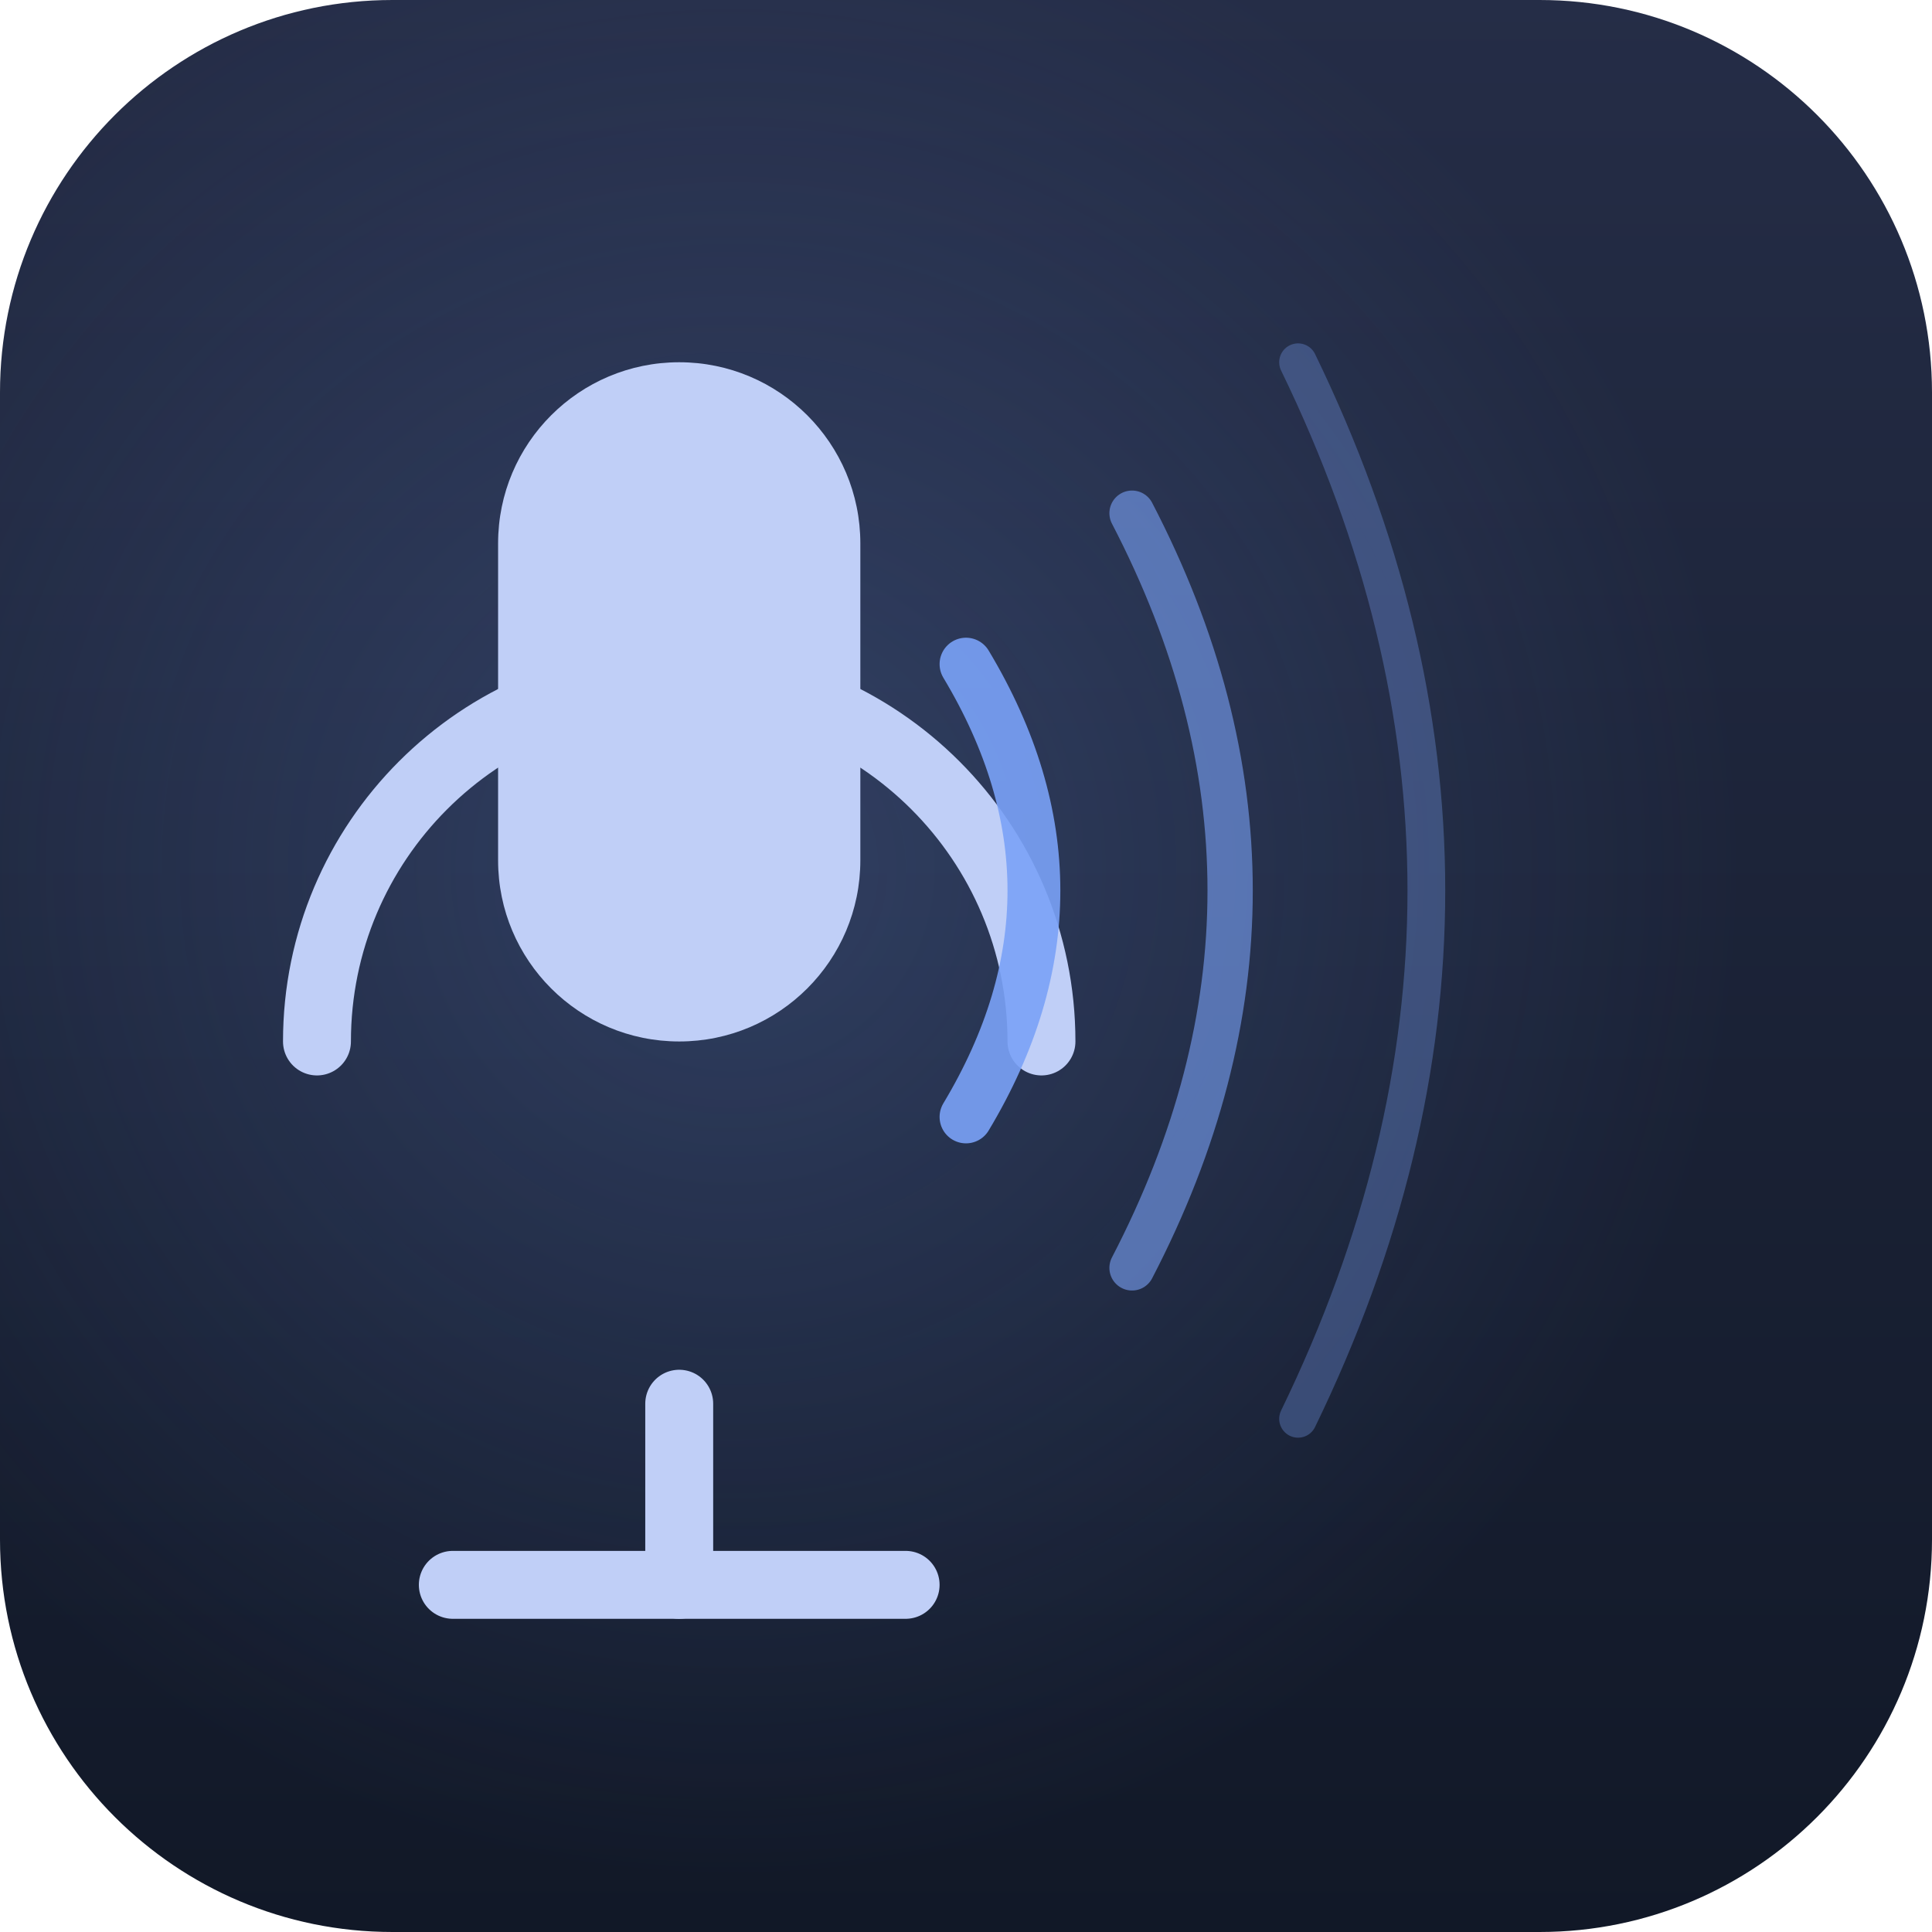
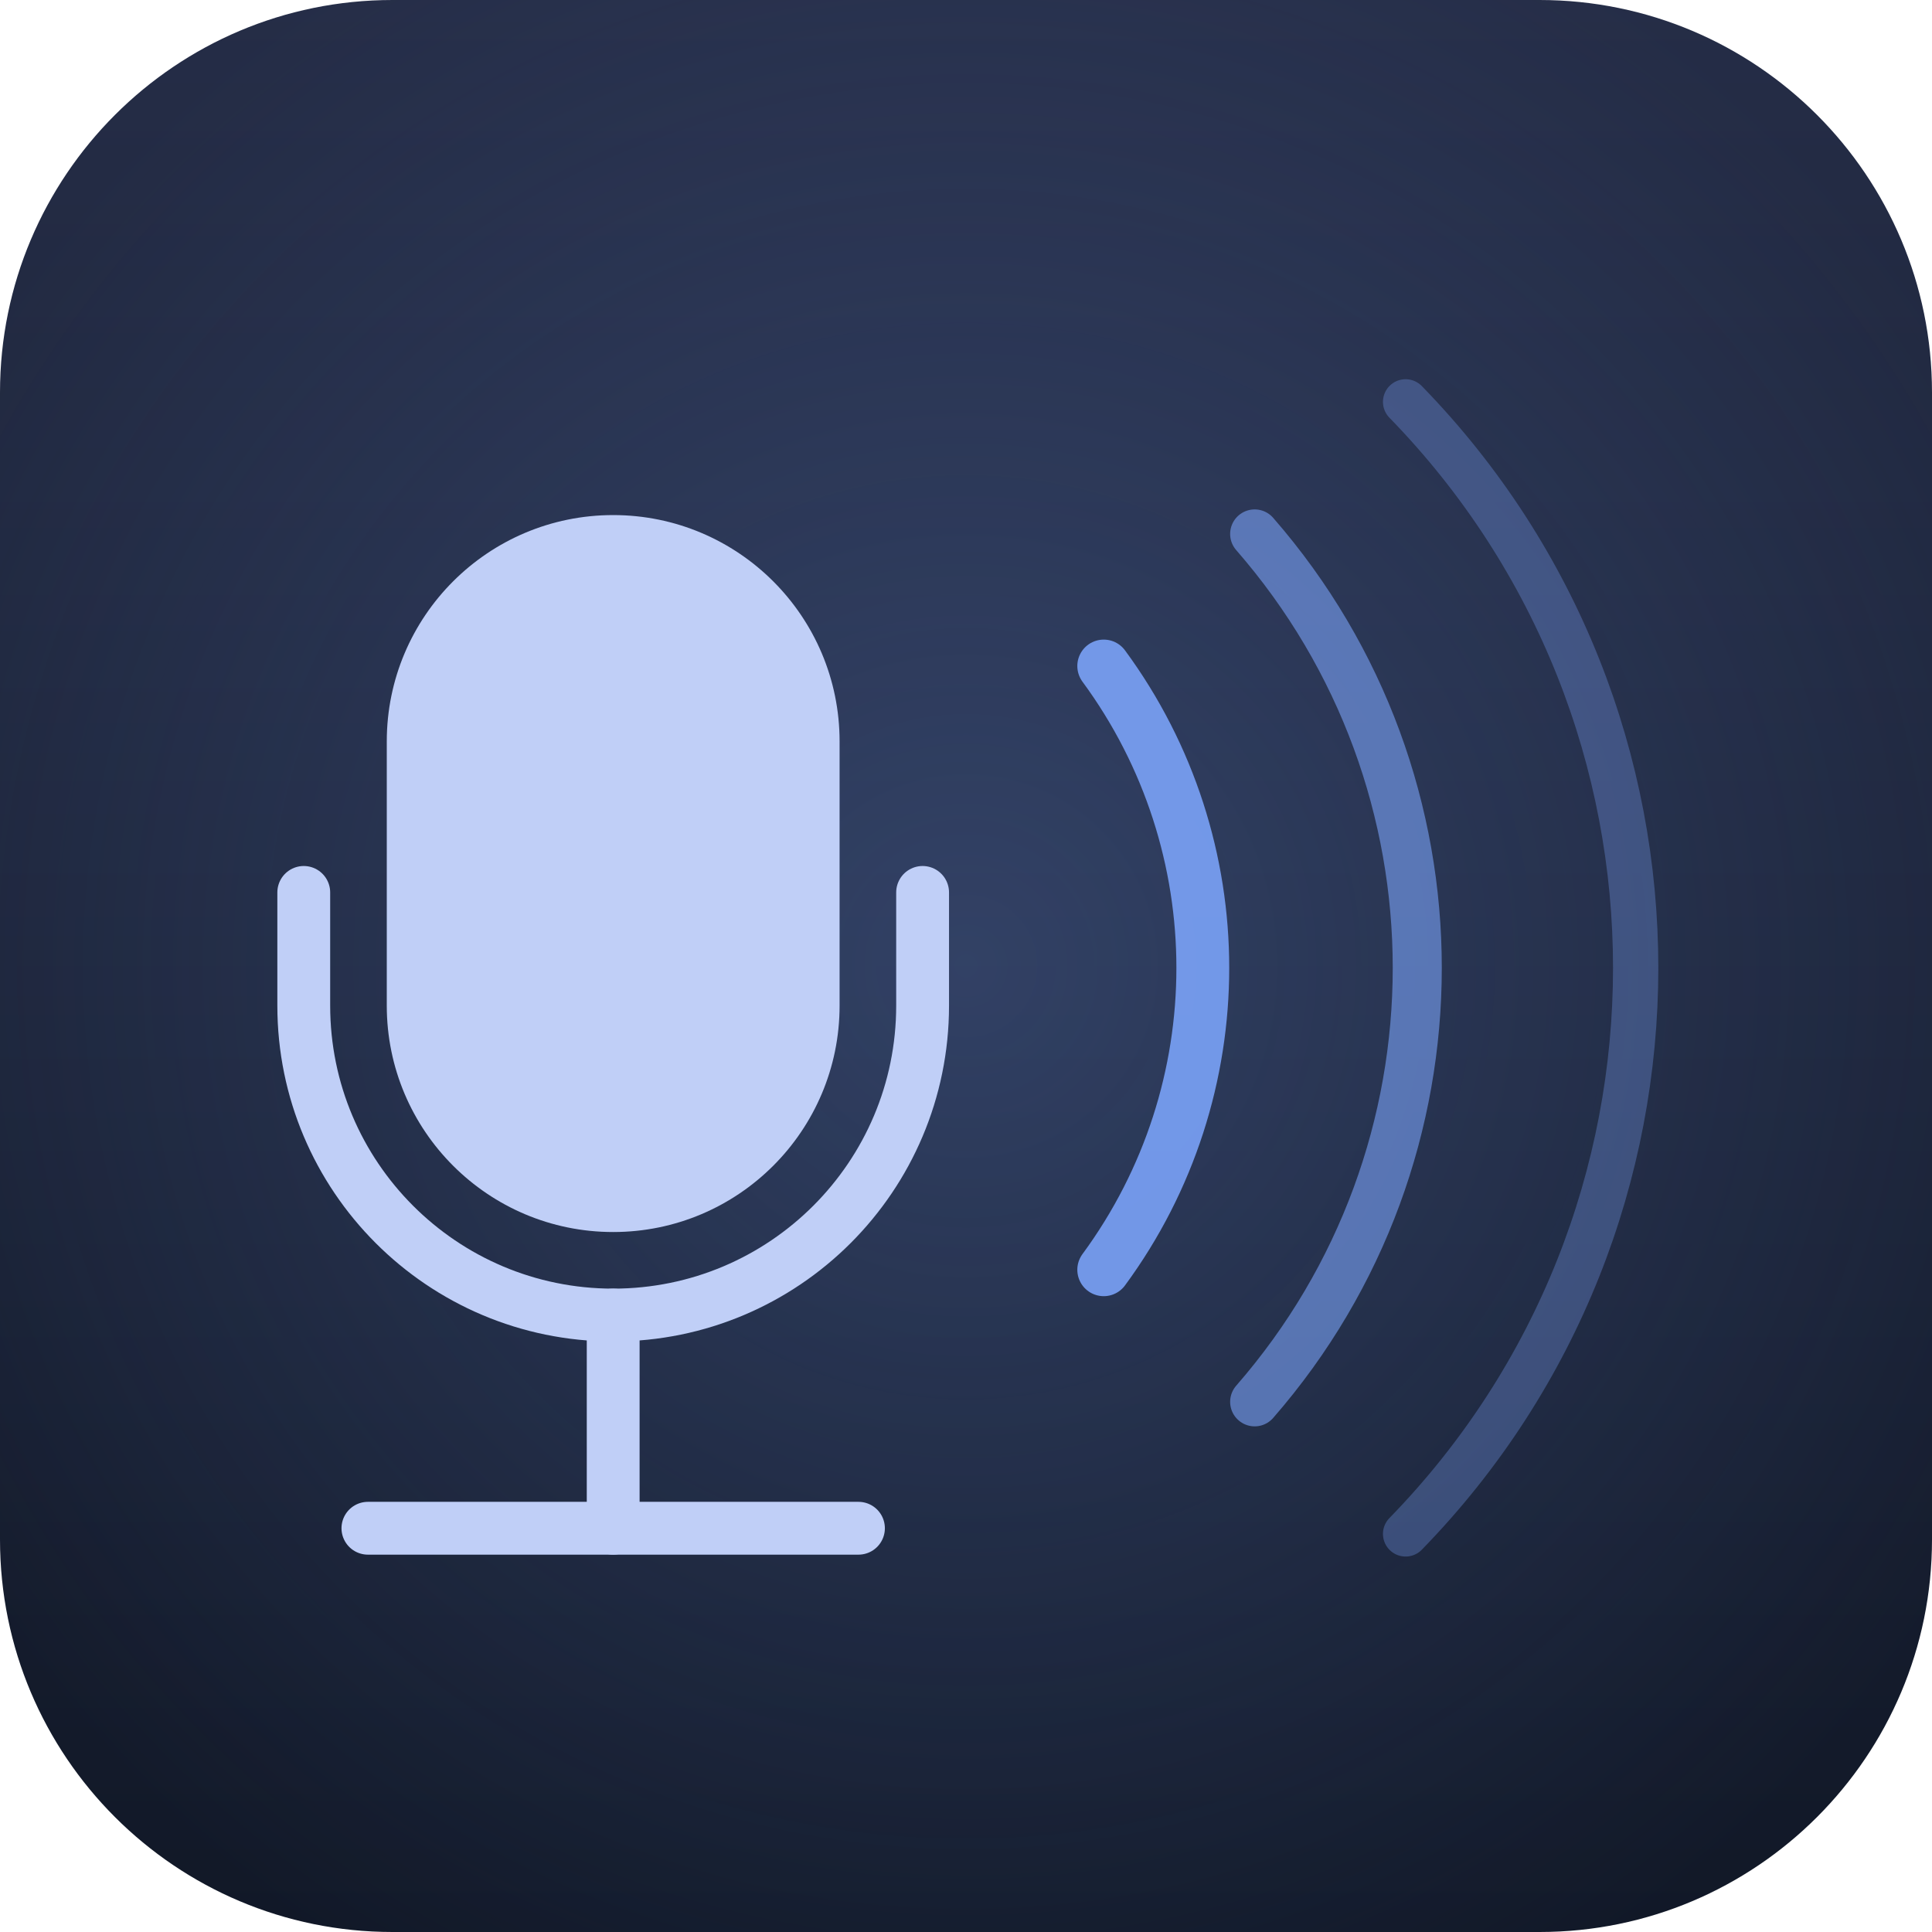
- <svg xmlns="http://www.w3.org/2000/svg" viewBox="0 0 256 256">
+ <svg xmlns="http://www.w3.org/2000/svg" viewBox="0 0 512 512">
  <defs>
    <linearGradient id="bg" x1="0" y1="0" x2="0" y2="1">
      <stop offset="0%" stop-color="#252d47" />
      <stop offset="100%" stop-color="#111827" />
    </linearGradient>
-     <radialGradient id="glow" cx="38%" cy="45%" r="52%">
-       <stop offset="0%" stop-color="#7aa2f7" stop-opacity="0.22" />
+     <radialGradient id="glow" cx="50%" cy="50%" r="60%">
+       <stop offset="0%" stop-color="#7aa2f7" stop-opacity="0.24" />
      <stop offset="100%" stop-color="#7aa2f7" stop-opacity="0" />
    </radialGradient>
  </defs>
-   <rect width="256" height="256" rx="52" fill="url(#bg)" />
-   <rect width="256" height="256" rx="52" fill="url(#glow)" />
-   <rect x="66" y="48" width="48" height="90" rx="24" fill="#c0cff7" />
-   <path d="M 42 138 a 48 48 0 0 1 96 0" fill="none" stroke="#c0cff7" stroke-width="9" stroke-linecap="round" />
-   <line x1="90" y1="186" x2="90" y2="210" stroke="#c0cff7" stroke-width="9" stroke-linecap="round" />
-   <line x1="60" y1="210" x2="120" y2="210" stroke="#c0cff7" stroke-width="9" stroke-linecap="round" />
-   <path d="M 128 88 Q 146 118 128 148" fill="none" stroke="#7aa2f7" stroke-width="7" stroke-linecap="round" opacity="0.9" />
-   <path d="M 150 68 Q 176 118 150 168" fill="none" stroke="#7aa2f7" stroke-width="6" stroke-linecap="round" opacity="0.6" />
-   <path d="M 172 48 Q 206 118 172 188" fill="none" stroke="#7aa2f7" stroke-width="5" stroke-linecap="round" opacity="0.32" />
+   <rect width="512" height="512" rx="104" fill="url(#bg)" />
+   <rect width="512" height="512" rx="104" fill="url(#glow)" />
+   <rect x="102.5" y="136.5" width="120" height="190" rx="60" fill="#c0cff7" />
+   <g fill="none" stroke="#c0cff7" stroke-linecap="round" stroke-linejoin="round">
+     <path d="M 80.5,236.5 L 80.5,266.5 A 82,82 0 0,0 244.5,266.5 L 244.5,236.5" stroke-width="14" />
+     <line x1="162.5" y1="348.5" x2="162.5" y2="405" stroke-width="14" />
+     <line x1="97.5" y1="405" x2="227.5" y2="405" stroke-width="14" />
+   </g>
+   <g fill="none" stroke="#7aa2f7" stroke-linecap="round">
+     <path d="M 292.5,176.5 A 135,135 0 0,1 292.5,336.5" stroke-width="14" opacity="0.9" />
+     <path d="M 332.5,141.5 A 175,175 0 0,1 332.5,371.5" stroke-width="13" opacity="0.6" />
+     <path d="M 372.5,106.5 A 215,215 0 0,1 372.5,406.5" stroke-width="12" opacity="0.32" />
+   </g>
</svg>
